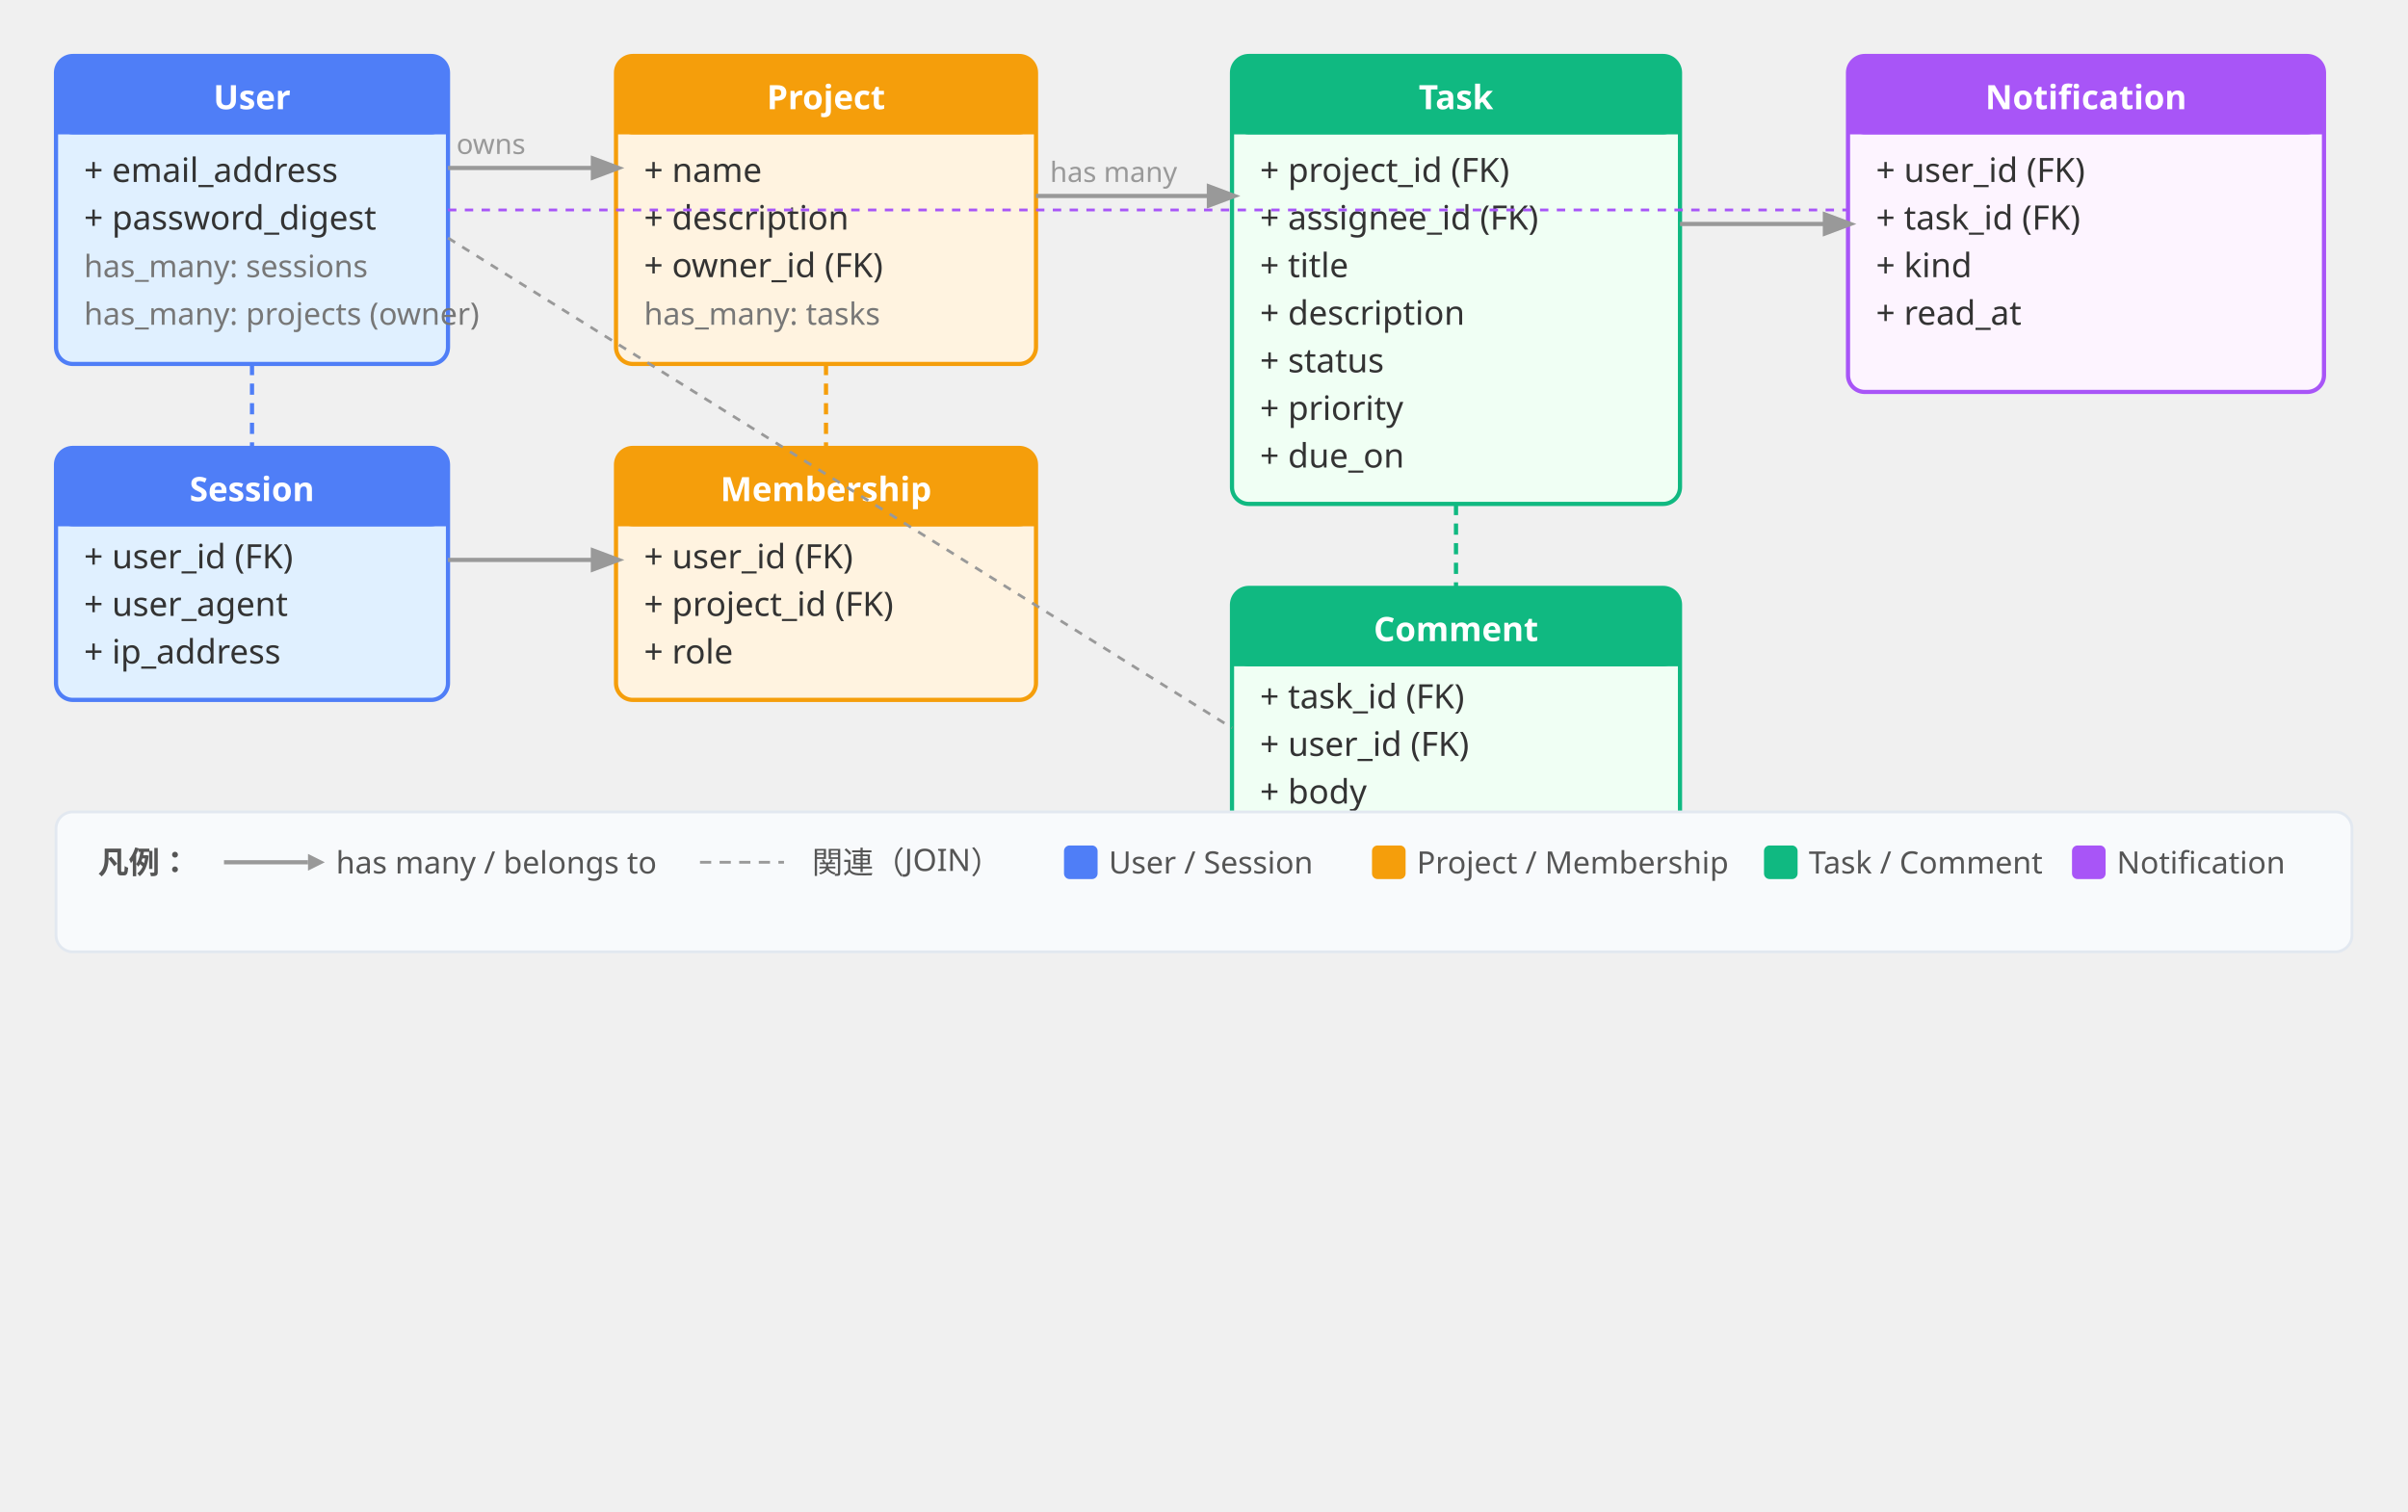
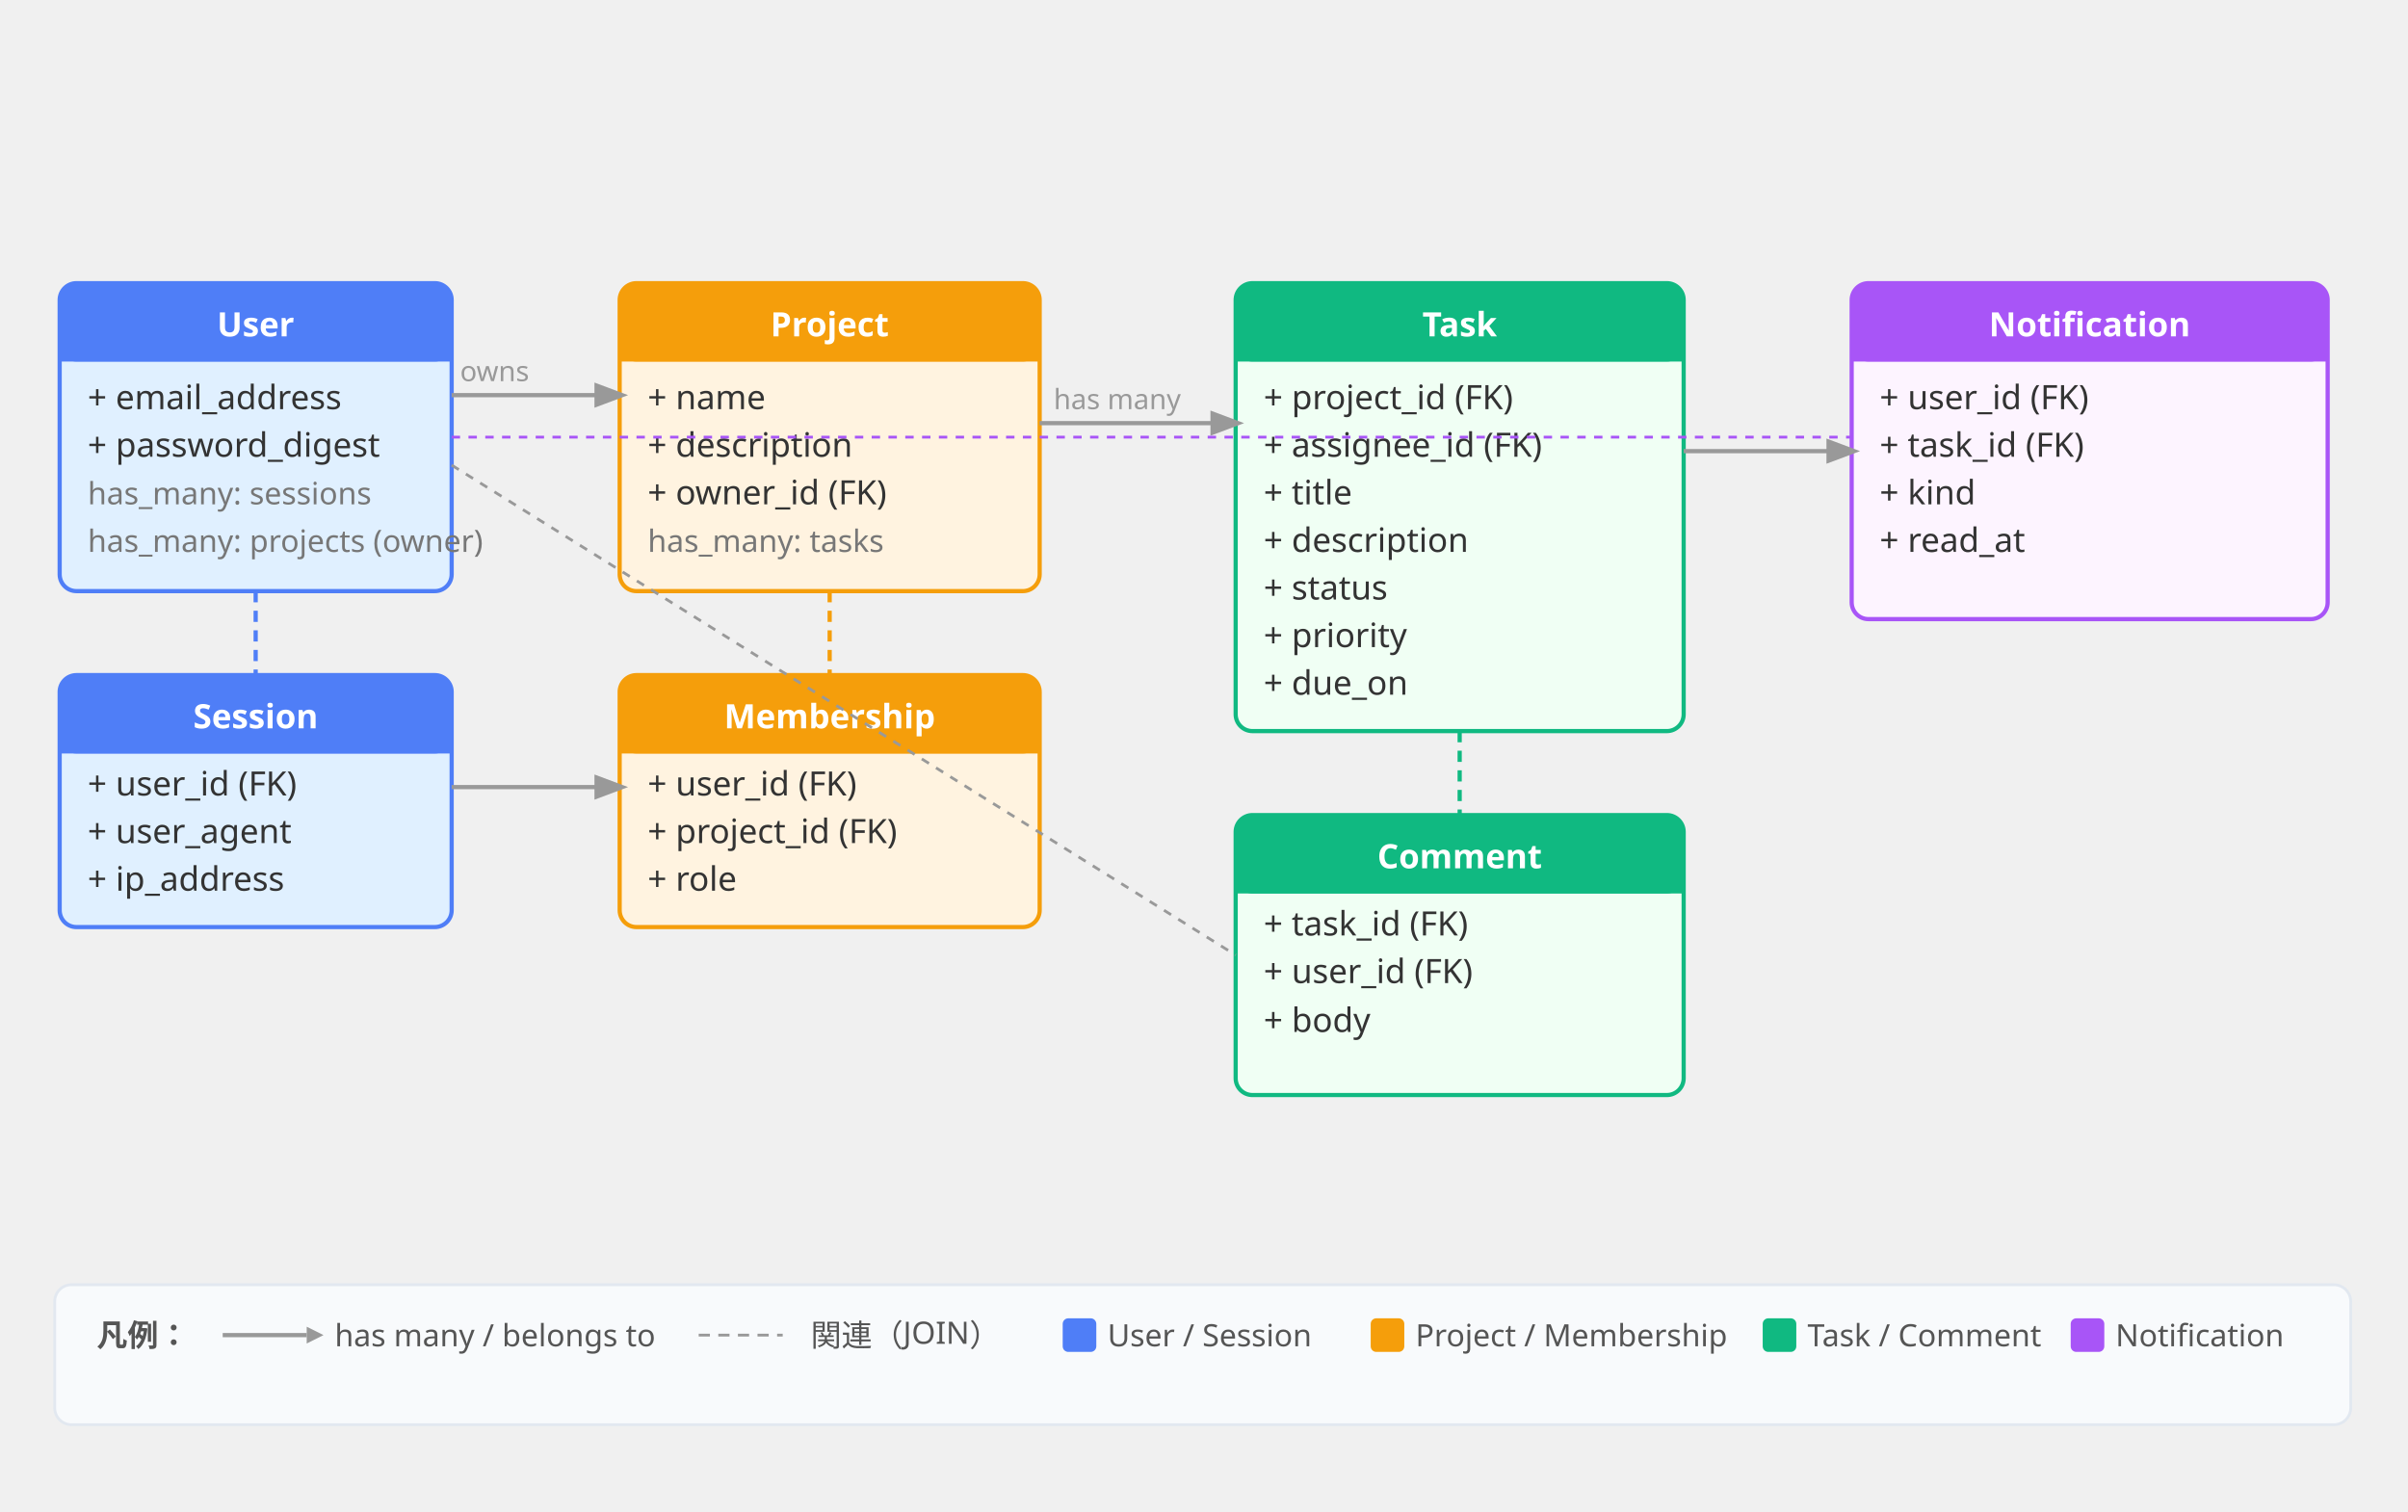
- <svg xmlns="http://www.w3.org/2000/svg" viewBox="0 0 860 540" width="860" height="540" font-family="system-ui, sans-serif" font-size="12">
-   <rect x="20" y="20" width="140" height="110" rx="6" fill="#e0f0ff" stroke="#4F7EF7" stroke-width="1.5" />
-   <rect x="20" y="20" width="140" height="28" rx="6" fill="#4F7EF7" />
-   <rect x="20" y="42" width="140" height="6" rx="0" fill="#4F7EF7" />
-   <text x="90" y="39" text-anchor="middle" fill="white" font-weight="bold">User</text>
-   <text x="30" y="65" fill="#333">+ email_address</text>
-   <text x="30" y="82" fill="#333">+ password_digest</text>
-   <text x="30" y="99" fill="#777" font-size="11">has_many: sessions</text>
-   <text x="30" y="116" fill="#777" font-size="11">has_many: projects (owner)</text>
-   <rect x="20" y="160" width="140" height="90" rx="6" fill="#e0f0ff" stroke="#4F7EF7" stroke-width="1.5" />
-   <rect x="20" y="160" width="140" height="28" rx="6" fill="#4F7EF7" />
-   <rect x="20" y="182" width="140" height="6" fill="#4F7EF7" />
-   <text x="90" y="179" text-anchor="middle" fill="white" font-weight="bold">Session</text>
-   <text x="30" y="203" fill="#333">+ user_id (FK)</text>
-   <text x="30" y="220" fill="#333">+ user_agent</text>
-   <text x="30" y="237" fill="#333">+ ip_address</text>
-   <rect x="220" y="20" width="150" height="110" rx="6" fill="#fff3e0" stroke="#f59e0b" stroke-width="1.5" />
-   <rect x="220" y="20" width="150" height="28" rx="6" fill="#f59e0b" />
-   <rect x="220" y="42" width="150" height="6" fill="#f59e0b" />
-   <text x="295" y="39" text-anchor="middle" fill="white" font-weight="bold">Project</text>
-   <text x="230" y="65" fill="#333">+ name</text>
-   <text x="230" y="82" fill="#333">+ description</text>
-   <text x="230" y="99" fill="#333">+ owner_id (FK)</text>
-   <text x="230" y="116" fill="#777" font-size="11">has_many: tasks</text>
-   <rect x="220" y="160" width="150" height="90" rx="6" fill="#fff3e0" stroke="#f59e0b" stroke-width="1.5" />
-   <rect x="220" y="160" width="150" height="28" rx="6" fill="#f59e0b" />
-   <rect x="220" y="182" width="150" height="6" fill="#f59e0b" />
-   <text x="295" y="179" text-anchor="middle" fill="white" font-weight="bold">Membership</text>
-   <text x="230" y="203" fill="#333">+ user_id (FK)</text>
-   <text x="230" y="220" fill="#333">+ project_id (FK)</text>
-   <text x="230" y="237" fill="#333">+ role</text>
-   <rect x="440" y="20" width="160" height="160" rx="6" fill="#f0fff4" stroke="#10b981" stroke-width="1.5" />
-   <rect x="440" y="20" width="160" height="28" rx="6" fill="#10b981" />
-   <rect x="440" y="42" width="160" height="6" fill="#10b981" />
-   <text x="520" y="39" text-anchor="middle" fill="white" font-weight="bold">Task</text>
-   <text x="450" y="65" fill="#333">+ project_id (FK)</text>
-   <text x="450" y="82" fill="#333">+ assignee_id (FK)</text>
-   <text x="450" y="99" fill="#333">+ title</text>
-   <text x="450" y="116" fill="#333">+ description</text>
-   <text x="450" y="133" fill="#333">+ status</text>
-   <text x="450" y="150" fill="#333">+ priority</text>
-   <text x="450" y="167" fill="#333">+ due_on</text>
-   <rect x="440" y="210" width="160" height="100" rx="6" fill="#f0fff4" stroke="#10b981" stroke-width="1.5" />
-   <rect x="440" y="210" width="160" height="28" rx="6" fill="#10b981" />
-   <rect x="440" y="232" width="160" height="6" fill="#10b981" />
-   <text x="520" y="229" text-anchor="middle" fill="white" font-weight="bold">Comment</text>
-   <text x="450" y="253" fill="#333">+ task_id (FK)</text>
-   <text x="450" y="270" fill="#333">+ user_id (FK)</text>
-   <text x="450" y="287" fill="#333">+ body</text>
-   <rect x="660" y="20" width="170" height="120" rx="6" fill="#fdf4ff" stroke="#a855f7" stroke-width="1.5" />
-   <rect x="660" y="20" width="170" height="28" rx="6" fill="#a855f7" />
-   <rect x="660" y="42" width="170" height="6" fill="#a855f7" />
-   <text x="745" y="39" text-anchor="middle" fill="white" font-weight="bold">Notification</text>
-   <text x="670" y="65" fill="#333">+ user_id (FK)</text>
-   <text x="670" y="82" fill="#333">+ task_id (FK)</text>
-   <text x="670" y="99" fill="#333">+ kind</text>
-   <text x="670" y="116" fill="#333">+ read_at</text>
-   <line x1="90" y1="130" x2="90" y2="160" stroke="#4F7EF7" stroke-width="1.5" stroke-dasharray="4,3" />
-   <line x1="160" y1="60" x2="220" y2="60" stroke="#999" stroke-width="1.5" marker-end="url(#arrow)" />
-   <text x="163" y="55" fill="#999" font-size="10">owns</text>
-   <line x1="160" y1="200" x2="220" y2="200" stroke="#999" stroke-width="1.5" marker-end="url(#arrow)" />
-   <line x1="370" y1="70" x2="440" y2="70" stroke="#999" stroke-width="1.5" marker-end="url(#arrow)" />
-   <text x="375" y="65" fill="#999" font-size="10">has many</text>
-   <line x1="295" y1="130" x2="295" y2="160" stroke="#f59e0b" stroke-width="1.5" stroke-dasharray="4,3" />
-   <line x1="520" y1="180" x2="520" y2="210" stroke="#10b981" stroke-width="1.5" stroke-dasharray="4,3" />
-   <line x1="600" y1="80" x2="660" y2="80" stroke="#999" stroke-width="1.5" marker-end="url(#arrow)" />
-   <line x1="160" y1="75" x2="660" y2="75" stroke="#a855f7" stroke-width="1" stroke-dasharray="3,3" />
-   <line x1="160" y1="85" x2="440" y2="260" stroke="#999" stroke-width="1" stroke-dasharray="3,3" />
-   <defs>
+ <svg xmlns="http://www.w3.org/2000/svg" viewBox="0 0 860 540" width="860" height="540" font-family="system-ui, sans-serif" font-size="12" version="1.1" id="svg57">
+   <rect x="21.309" y="101.145" width="140" height="110" rx="6" fill="#e0f0ff" stroke="#4f7ef7" stroke-width="1.5" id="rect1" />
+   <rect x="21.309" y="101.145" width="140" height="28" rx="6" fill="#4f7ef7" id="rect2" />
+   <rect x="21.309" y="123.145" width="140" height="6" rx="0" fill="#4f7ef7" id="rect3" />
+   <text x="91.309" y="120.145" text-anchor="middle" fill="#ffffff" font-weight="bold" id="text3">User</text>
+   <text x="31.309" y="146.145" fill="#333333" id="text4">+ email_address</text>
+   <text x="31.309" y="163.145" fill="#333333" id="text5">+ password_digest</text>
+   <text x="31.309" y="180.145" fill="#777777" font-size="11px" id="text6">has_many: sessions</text>
+   <text x="31.309" y="197.145" fill="#777777" font-size="11px" id="text7">has_many: projects (owner)</text>
+   <rect x="21.309" y="241.145" width="140" height="90" rx="6" fill="#e0f0ff" stroke="#4f7ef7" stroke-width="1.5" id="rect7" />
+   <rect x="21.309" y="241.145" width="140" height="28" rx="6" fill="#4f7ef7" id="rect8" />
+   <rect x="21.309" y="263.145" width="140" height="6" fill="#4f7ef7" id="rect9" />
+   <text x="91.309" y="260.145" text-anchor="middle" fill="#ffffff" font-weight="bold" id="text9">Session</text>
+   <text x="31.309" y="284.145" fill="#333333" id="text10">+ user_id (FK)</text>
+   <text x="31.309" y="301.145" fill="#333333" id="text11">+ user_agent</text>
+   <text x="31.309" y="318.145" fill="#333333" id="text12">+ ip_address</text>
+   <rect x="221.309" y="101.145" width="150" height="110" rx="6" fill="#fff3e0" stroke="#f59e0b" stroke-width="1.5" id="rect12" />
+   <rect x="221.309" y="101.145" width="150" height="28" rx="6" fill="#f59e0b" id="rect13" />
+   <rect x="221.309" y="123.145" width="150" height="6" fill="#f59e0b" id="rect14" />
+   <text x="296.309" y="120.145" text-anchor="middle" fill="#ffffff" font-weight="bold" id="text14">Project</text>
+   <text x="231.309" y="146.145" fill="#333333" id="text15">+ name</text>
+   <text x="231.309" y="163.145" fill="#333333" id="text16">+ description</text>
+   <text x="231.309" y="180.145" fill="#333333" id="text17">+ owner_id (FK)</text>
+   <text x="231.309" y="197.145" fill="#777777" font-size="11px" id="text18">has_many: tasks</text>
+   <rect x="221.309" y="241.145" width="150" height="90" rx="6" fill="#fff3e0" stroke="#f59e0b" stroke-width="1.5" id="rect18" />
+   <rect x="221.309" y="241.145" width="150" height="28" rx="6" fill="#f59e0b" id="rect19" />
+   <rect x="221.309" y="263.145" width="150" height="6" fill="#f59e0b" id="rect20" />
+   <text x="296.309" y="260.145" text-anchor="middle" fill="#ffffff" font-weight="bold" id="text20">Membership</text>
+   <text x="231.309" y="284.145" fill="#333333" id="text21">+ user_id (FK)</text>
+   <text x="231.309" y="301.145" fill="#333333" id="text22">+ project_id (FK)</text>
+   <text x="231.309" y="318.145" fill="#333333" id="text23">+ role</text>
+   <rect x="441.309" y="101.145" width="160" height="160" rx="6" fill="#f0fff4" stroke="#10b981" stroke-width="1.5" id="rect23" />
+   <rect x="441.309" y="101.145" width="160" height="28" rx="6" fill="#10b981" id="rect24" />
+   <rect x="441.309" y="123.145" width="160" height="6" fill="#10b981" id="rect25" />
+   <text x="521.309" y="120.145" text-anchor="middle" fill="#ffffff" font-weight="bold" id="text25">Task</text>
+   <text x="451.309" y="146.145" fill="#333333" id="text26">+ project_id (FK)</text>
+   <text x="451.309" y="163.145" fill="#333333" id="text27">+ assignee_id (FK)</text>
+   <text x="451.309" y="180.145" fill="#333333" id="text28">+ title</text>
+   <text x="451.309" y="197.145" fill="#333333" id="text29">+ description</text>
+   <text x="451.309" y="214.145" fill="#333333" id="text30">+ status</text>
+   <text x="451.309" y="231.145" fill="#333333" id="text31">+ priority</text>
+   <text x="451.309" y="248.145" fill="#333333" id="text32">+ due_on</text>
+   <rect x="441.309" y="291.145" width="160" height="100" rx="6" fill="#f0fff4" stroke="#10b981" stroke-width="1.5" id="rect32" />
+   <rect x="441.309" y="291.145" width="160" height="28" rx="6" fill="#10b981" id="rect33" />
+   <rect x="441.309" y="313.145" width="160" height="6" fill="#10b981" id="rect34" />
+   <text x="521.309" y="310.145" text-anchor="middle" fill="#ffffff" font-weight="bold" id="text34">Comment</text>
+   <text x="451.309" y="334.145" fill="#333333" id="text35">+ task_id (FK)</text>
+   <text x="451.309" y="351.145" fill="#333333" id="text36">+ user_id (FK)</text>
+   <text x="451.309" y="368.607" fill="#333333" id="text37">+ body</text>
+   <rect x="661.309" y="101.145" width="170" height="120" rx="6" fill="#fdf4ff" stroke="#a855f7" stroke-width="1.5" id="rect37" />
+   <rect x="661.309" y="101.145" width="170" height="28" rx="6" fill="#a855f7" id="rect38" />
+   <rect x="661.309" y="123.145" width="170" height="6" fill="#a855f7" id="rect39" />
+   <text x="746.309" y="120.145" text-anchor="middle" fill="#ffffff" font-weight="bold" id="text39">Notification</text>
+   <text x="671.309" y="146.145" fill="#333333" id="text40">+ user_id (FK)</text>
+   <text x="671.309" y="163.145" fill="#333333" id="text41">+ task_id (FK)</text>
+   <text x="671.309" y="180.145" fill="#333333" id="text42">+ kind</text>
+   <text x="671.309" y="197.145" fill="#333333" id="text43">+ read_at</text>
+   <line x1="91.309" y1="211.145" x2="91.309" y2="241.145" stroke="#4f7ef7" stroke-width="1.5" stroke-dasharray="4, 3" id="line43" />
+   <line x1="161.309" y1="141.145" x2="221.309" y2="141.145" stroke="#999999" stroke-width="1.5" marker-end="url(#arrow)" id="line44" />
+   <text x="164.309" y="136.145" fill="#999999" font-size="10px" id="text44">owns</text>
+   <line x1="161.309" y1="281.145" x2="221.309" y2="281.145" stroke="#999999" stroke-width="1.5" marker-end="url(#arrow)" id="line45" />
+   <line x1="371.309" y1="151.145" x2="441.309" y2="151.145" stroke="#999999" stroke-width="1.5" marker-end="url(#arrow)" id="line46" />
+   <text x="376.309" y="146.145" fill="#999999" font-size="10px" id="text46">has many</text>
+   <line x1="296.309" y1="211.145" x2="296.309" y2="241.145" stroke="#f59e0b" stroke-width="1.5" stroke-dasharray="4, 3" id="line47" />
+   <line x1="521.309" y1="261.145" x2="521.309" y2="291.145" stroke="#10b981" stroke-width="1.5" stroke-dasharray="4, 3" id="line48" />
+   <line x1="601.309" y1="161.145" x2="661.309" y2="161.145" stroke="#999999" stroke-width="1.5" marker-end="url(#arrow)" id="line49" />
+   <line x1="161.309" y1="156.145" x2="661.309" y2="156.145" stroke="#a855f7" stroke-width="1" stroke-dasharray="3, 3" id="line50" />
+   <line x1="161.309" y1="166.145" x2="441.309" y2="341.145" stroke="#999999" stroke-width="1" stroke-dasharray="3, 3" id="line51" />
+   <defs id="defs51">
    <marker id="arrow" markerWidth="8" markerHeight="8" refX="6" refY="3" orient="auto">
-       <path d="M0,0 L0,6 L8,3 z" fill="#999" />
+       <path d="M0,0 L0,6 L8,3 z" fill="#999" id="path51" />
    </marker>
  </defs>
-   <rect x="20" y="290" width="820" height="50" rx="6" fill="#f8fafc" stroke="#e2e8f0" stroke-width="1" />
-   <text x="35" y="312" fill="#555" font-size="11" font-weight="bold">凡例：</text>
-   <line x1="80" y1="308" x2="110" y2="308" stroke="#999" stroke-width="1.5" />
-   <polygon points="110,305 110,311 116,308" fill="#999" />
-   <text x="120" y="312" fill="#555" font-size="11">has many / belongs to</text>
-   <line x1="250" y1="308" x2="280" y2="308" stroke="#999" stroke-width="1" stroke-dasharray="4,3" />
-   <text x="290" y="312" fill="#555" font-size="11">関連（JOIN）</text>
-   <rect x="380" y="302" width="12" height="12" rx="2" fill="#4F7EF7" />
-   <text x="396" y="312" fill="#555" font-size="11">User / Session</text>
-   <rect x="490" y="302" width="12" height="12" rx="2" fill="#f59e0b" />
-   <text x="506" y="312" fill="#555" font-size="11">Project / Membership</text>
-   <rect x="630" y="302" width="12" height="12" rx="2" fill="#10b981" />
-   <text x="646" y="312" fill="#555" font-size="11">Task / Comment</text>
-   <rect x="740" y="302" width="12" height="12" rx="2" fill="#a855f7" />
-   <text x="756" y="312" fill="#555" font-size="11">Notification</text>
+   <rect x="19.537" y="458.895" width="820" height="50" rx="6" fill="#f8fafc" stroke="#e2e8f0" stroke-width="1" id="rect51" />
+   <text x="34.537" y="480.895" fill="#555555" font-size="11px" font-weight="bold" id="text51">凡例：</text>
+   <line x1="79.537" y1="476.895" x2="109.537" y2="476.895" stroke="#999999" stroke-width="1.5" id="line52" />
+   <polygon points="110,311 116,308 110,305 " fill="#999999" id="polygon52" transform="translate(-0.4627249,168.8946)" />
+   <text x="119.537" y="480.895" fill="#555555" font-size="11px" id="text52">has many / belongs to</text>
+   <line x1="249.537" y1="476.895" x2="279.537" y2="476.895" stroke="#999999" stroke-width="1" stroke-dasharray="4, 3" id="line53" />
+   <text x="289.537" y="480.895" fill="#555555" font-size="11px" id="text53">関連（JOIN）</text>
+   <rect x="379.537" y="470.895" width="12" height="12" rx="2" fill="#4f7ef7" id="rect53" />
+   <text x="395.537" y="480.895" fill="#555555" font-size="11px" id="text54">User / Session</text>
+   <rect x="489.537" y="470.895" width="12" height="12" rx="2" fill="#f59e0b" id="rect54" />
+   <text x="505.537" y="480.895" fill="#555555" font-size="11px" id="text55">Project / Membership</text>
+   <rect x="629.537" y="470.895" width="12" height="12" rx="2" fill="#10b981" id="rect55" />
+   <text x="645.537" y="480.895" fill="#555555" font-size="11px" id="text56">Task / Comment</text>
+   <rect x="739.537" y="470.895" width="12" height="12" rx="2" fill="#a855f7" id="rect56" />
+   <text x="755.537" y="480.895" fill="#555555" font-size="11px" id="text57">Notification</text>
</svg>
